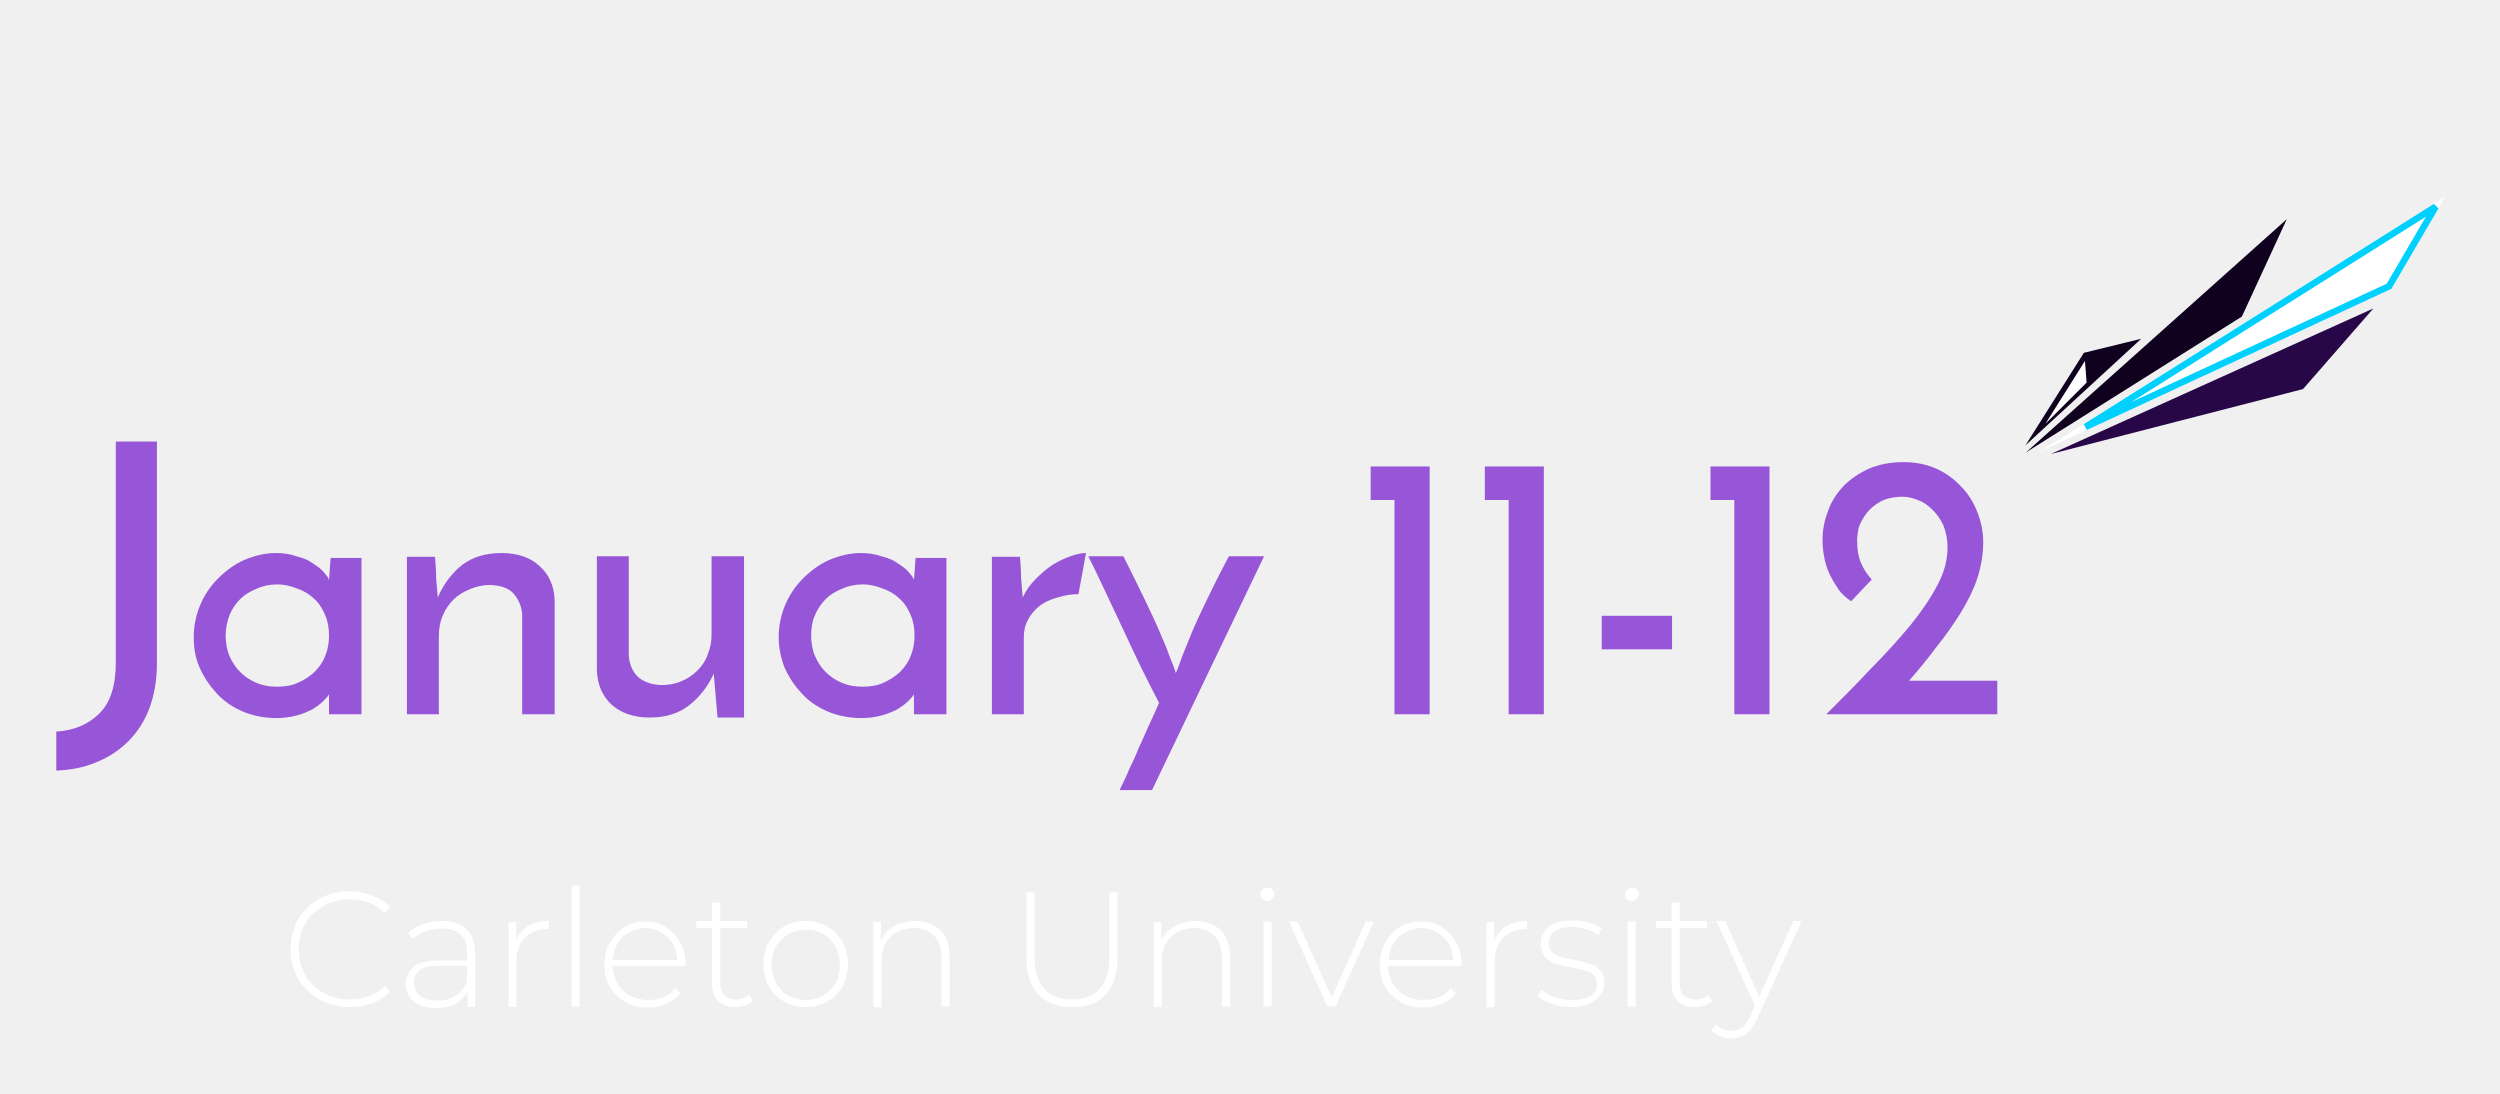
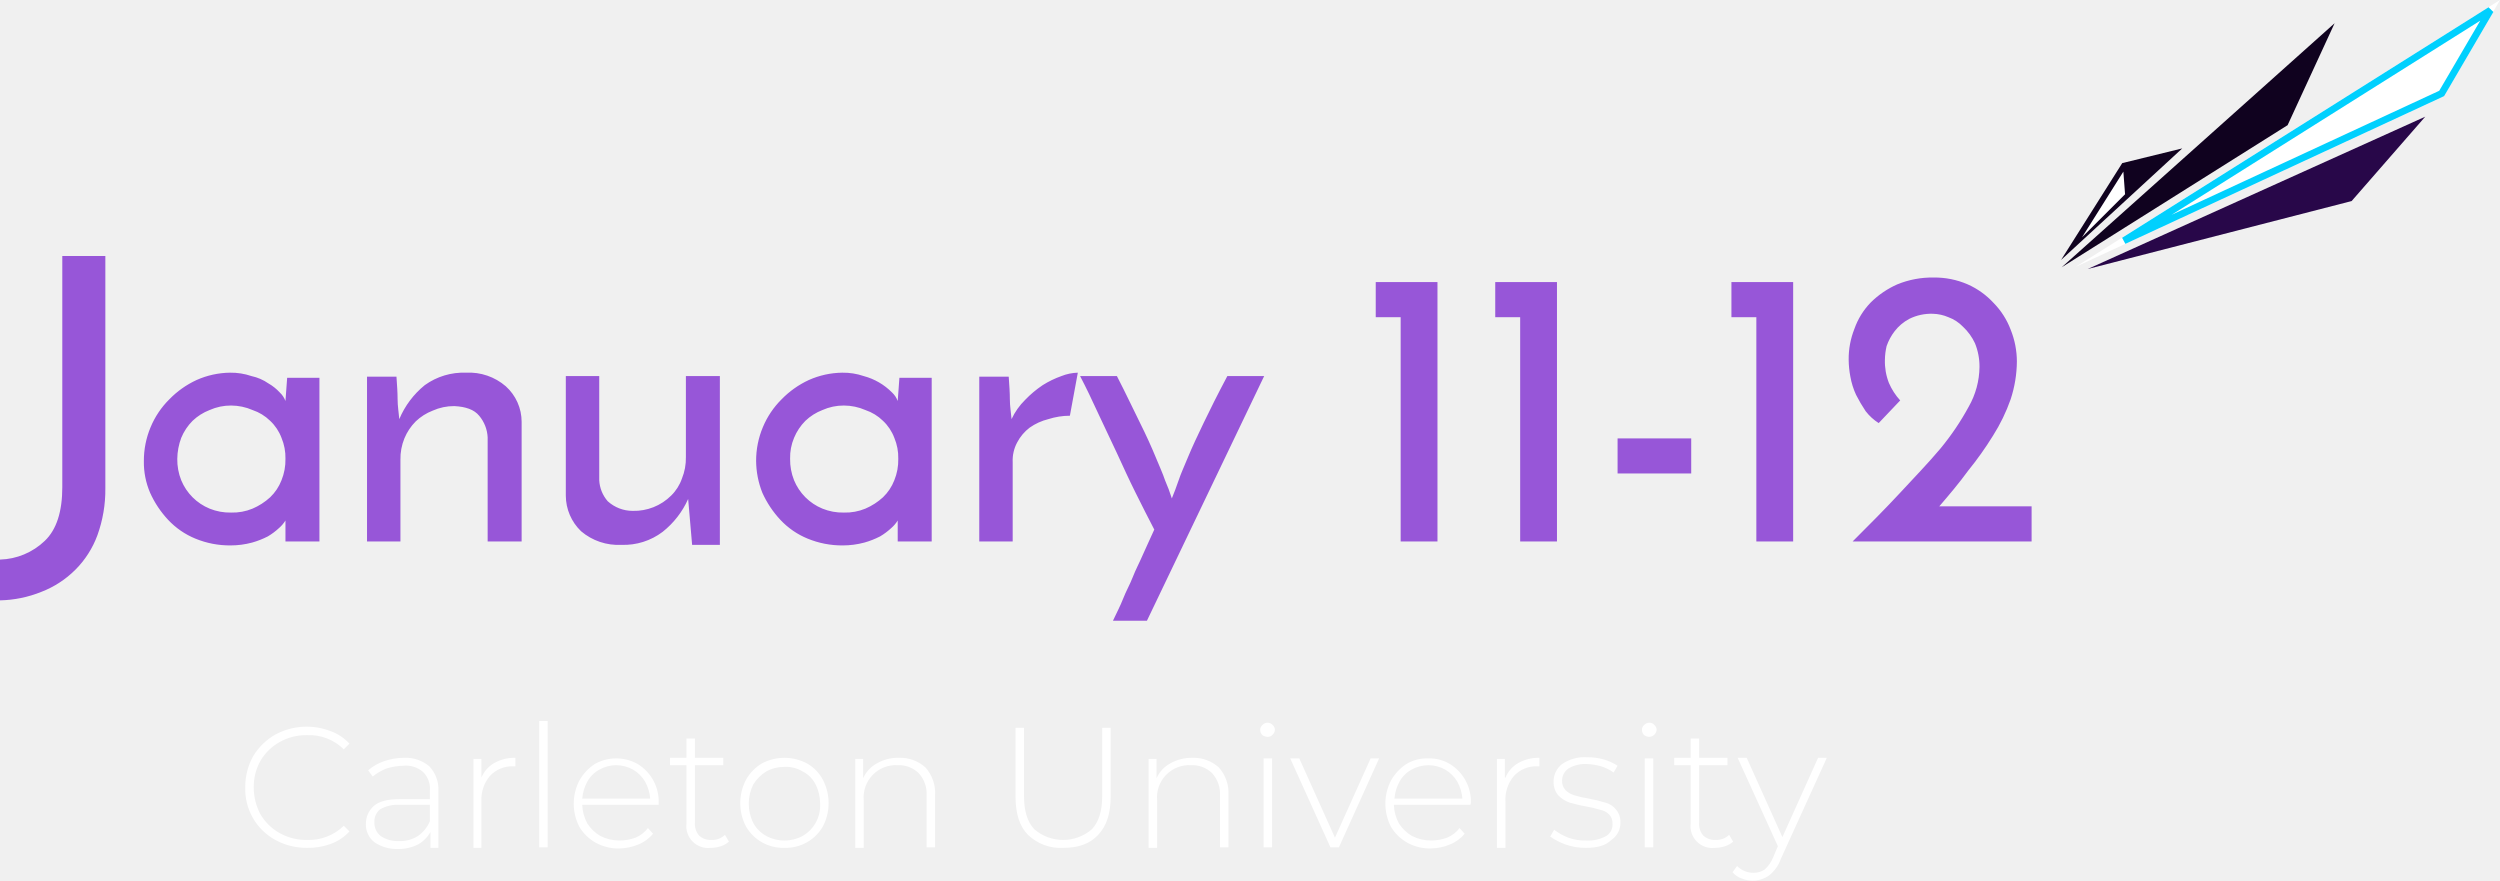
- <svg xmlns="http://www.w3.org/2000/svg" width="462" height="202" version="1.1" id="Layer_1" x="0px" y="0px" viewBox="0 0 462 202" style="enable-background:new 0 0 462 202;" xml:space="preserve">
-   <style type="text/css">
- 	.st0{fill:#9756D8;}
- 	.st1{fill:#FFFFFF;}
- 	.st2{fill:none;stroke:#00D0FE;stroke-width:1.219;}
- 	.st3{fill:#280749;}
- 	.st4{fill:#10021F;}
- </style>
-   <path class="st0" d="M10.4,142.4v-7.2c3.2-0.2,5.9-1.3,7.9-3.3c2.1-2,3.1-5.2,3.1-9.5V81.6h7.6v41c0,3.1-0.5,5.9-1.4,8.3  c-0.9,2.4-2.2,4.4-3.9,6.1c-1.7,1.7-3.7,3-6,3.9C15.6,141.8,13.1,142.3,10.4,142.4z M35.8,117.8c0-2.1,0.4-4.1,1.2-6  c0.8-1.9,1.9-3.5,3.3-4.9c1.4-1.4,3-2.6,4.8-3.4c1.9-0.8,3.8-1.3,5.9-1.3c1.4,0,2.7,0.2,3.8,0.6c1.2,0.3,2.2,0.7,3,1.3  c0.8,0.5,1.5,1,2,1.6c0.5,0.6,0.9,1,1,1.5l0.3-4.1h5.7V132h-6v-3.7c-0.2,0.4-0.6,0.8-1.1,1.3c-0.5,0.5-1.2,1-2,1.5  c-0.8,0.4-1.7,0.8-2.8,1.1c-1.1,0.3-2.4,0.5-3.8,0.5c-2.2,0-4.3-0.4-6.2-1.2c-1.9-0.8-3.5-1.9-4.8-3.3c-1.3-1.4-2.4-3-3.2-4.8  C36.1,121.6,35.8,119.7,35.8,117.8z M41.7,117.4c0,1.3,0.2,2.6,0.7,3.8c0.5,1.2,1.2,2.2,2,3c0.8,0.8,1.8,1.5,3,2  c1.2,0.5,2.4,0.7,3.8,0.7c1.4,0,2.7-0.2,3.8-0.7c1.2-0.5,2.2-1.2,3.1-2c0.9-0.9,1.6-1.9,2-3c0.5-1.2,0.7-2.4,0.7-3.8  c0-1.3-0.2-2.6-0.7-3.7c-0.5-1.2-1.1-2.2-2-3c-0.8-0.8-1.9-1.5-3.1-1.9c-1.2-0.5-2.4-0.8-3.8-0.8c-1.4,0-2.7,0.3-3.8,0.8  c-1.2,0.5-2.2,1.1-3,1.9c-0.8,0.8-1.5,1.8-2,3C42,114.8,41.7,116.1,41.7,117.4z M75.2,102.9h5.2c0.1,1.4,0.2,2.8,0.2,4  c0.1,1.2,0.2,2.3,0.3,3.5c1.1-2.5,2.6-4.5,4.5-6c2-1.5,4.4-2.2,7.3-2.2c2.9,0,5.3,0.8,7,2.4c1.8,1.6,2.7,3.7,2.8,6.3V132h-6v-18.4  c-0.1-1.5-0.6-2.7-1.5-3.8c-0.9-1.1-2.4-1.6-4.4-1.7c-1.4,0-2.7,0.3-3.8,0.8c-1.2,0.5-2.2,1.1-3,1.9c-0.8,0.8-1.5,1.8-2,3  c-0.5,1.2-0.7,2.4-0.7,3.8V132h-5.9V102.9z M137.6,132.6h-5l-0.7-8.1c-1.1,2.4-2.6,4.3-4.5,5.8c-1.9,1.5-4.3,2.3-7.3,2.3  c-3,0-5.3-0.8-7.1-2.4c-1.7-1.6-2.6-3.7-2.7-6.3v-21.1h5.9v18.4c0.1,1.4,0.6,2.7,1.5,3.7c1,1,2.5,1.6,4.4,1.7c1.4,0,2.7-0.2,3.8-0.7  c1.2-0.5,2.2-1.2,3-2c0.8-0.8,1.5-1.8,1.9-3c0.5-1.2,0.7-2.4,0.7-3.8v-14.3h6V132.6z M143.9,117.8c0-2.1,0.4-4.1,1.2-6  c0.8-1.9,1.9-3.5,3.3-4.9c1.4-1.4,3-2.6,4.8-3.4c1.9-0.8,3.8-1.3,5.9-1.3c1.4,0,2.7,0.2,3.8,0.6c1.2,0.3,2.2,0.7,3,1.3  c0.8,0.5,1.5,1,2,1.6c0.5,0.6,0.9,1,1,1.5l0.3-4.1h5.7V132h-6v-3.7c-0.2,0.4-0.6,0.8-1.1,1.3c-0.5,0.5-1.2,1-2,1.5  c-0.8,0.4-1.7,0.8-2.8,1.1c-1.1,0.3-2.4,0.5-3.8,0.5c-2.2,0-4.3-0.4-6.2-1.2c-1.9-0.8-3.5-1.9-4.8-3.3c-1.3-1.4-2.4-3-3.2-4.8  C144.3,121.6,143.9,119.7,143.9,117.8z M149.9,117.4c0,1.3,0.2,2.6,0.7,3.8c0.5,1.2,1.2,2.2,2,3c0.8,0.8,1.8,1.5,3,2  c1.2,0.5,2.4,0.7,3.8,0.7s2.7-0.2,3.8-0.7c1.2-0.5,2.2-1.2,3.1-2c0.9-0.9,1.6-1.9,2-3c0.5-1.2,0.7-2.4,0.7-3.8  c0-1.3-0.2-2.6-0.7-3.7c-0.5-1.2-1.1-2.2-2-3c-0.8-0.8-1.9-1.5-3.1-1.9c-1.2-0.5-2.4-0.8-3.8-0.8s-2.7,0.3-3.8,0.8  c-1.2,0.5-2.2,1.1-3,1.9s-1.5,1.8-2,3C150.1,114.8,149.9,116.1,149.9,117.4z M199.3,109.8c-1.3,0-2.5,0.2-3.8,0.6  c-1.2,0.3-2.3,0.8-3.3,1.5c-0.9,0.7-1.7,1.6-2.2,2.6c-0.6,1-0.8,2.2-0.8,3.5V132h-5.9v-29.1h5.2c0.1,1.4,0.2,2.8,0.2,4  c0.1,1.2,0.2,2.3,0.3,3.5c0.6-1.3,1.4-2.4,2.4-3.4c1-1,2-1.9,3.1-2.6s2.2-1.2,3.3-1.6c1.1-0.4,2-0.6,2.9-0.6L199.3,109.8z   M212.9,146h-6c0.6-1.3,1.3-2.6,1.8-3.9c0.6-1.2,1.2-2.5,1.7-3.8c0.6-1.3,1.2-2.6,1.8-4c0.6-1.3,1.3-2.8,2-4.4  c-1.1-2.1-2.2-4.3-3.3-6.5c-1.1-2.3-2.2-4.6-3.3-7s-2.2-4.6-3.3-7c-1.1-2.3-2.1-4.5-3.2-6.6h6.5c1.7,3.3,3,6.1,4.1,8.3  c1.1,2.3,2,4.2,2.7,5.9c0.7,1.6,1.3,3,1.7,4.2c0.5,1.2,0.9,2.2,1.2,3.2c0.4-1,0.8-2,1.2-3.2c0.5-1.2,1-2.5,1.7-4.2  c0.7-1.7,1.6-3.6,2.7-5.9c1.1-2.3,2.5-5.1,4.2-8.3h6.5L212.9,146z M253.3,92.4v-6.2h10.9V132h-6.5V92.4H253.3z M274.4,92.4v-6.2  h10.9V132h-6.5V92.4H274.4z M296,120v-6.2H309v6.2H296z M316.1,92.4v-6.2H327V132h-6.5V92.4H316.1z M352.8,125.8h16.3v6.2h-31.6  c2.9-2.9,5.7-5.7,8.3-8.5c2.7-2.7,5.1-5.4,7.2-7.9c2.1-2.6,3.8-5.1,5-7.4c1.3-2.4,1.9-4.7,1.9-7c0-1.6-0.3-3-0.8-4.2  c-0.6-1.2-1.3-2.2-2.1-2.9c-0.8-0.8-1.7-1.4-2.6-1.7c-1-0.4-1.9-0.6-2.7-0.6c-1.7,0-3.1,0.3-4.2,0.9c-1.1,0.6-1.9,1.3-2.6,2.2  c-0.6,0.8-1.1,1.7-1.4,2.6c-0.2,0.9-0.3,1.7-0.3,2.4c0,1.6,0.2,2.9,0.7,4.1c0.5,1.2,1.2,2.2,2,3.1l-3.8,4c-0.8-0.5-1.6-1.2-2.3-2.1  c-0.6-0.9-1.2-1.9-1.7-2.9c-0.5-1.1-0.8-2.1-1-3.2c-0.2-1.1-0.3-2.1-0.3-3c0-1.9,0.3-3.6,1-5.4c0.6-1.8,1.6-3.3,2.9-4.7  c1.3-1.3,2.9-2.4,4.7-3.2c1.9-0.8,4-1.2,6.4-1.2c2.2,0,4.2,0.4,6,1.2c1.8,0.8,3.3,1.9,4.6,3.3c1.3,1.3,2.3,2.9,3,4.7  c0.7,1.8,1.1,3.6,1.1,5.6c0,2.3-0.4,4.5-1.1,6.7c-0.7,2.1-1.8,4.3-3.1,6.4c-1.3,2.1-2.7,4.1-4.4,6.2  C356.3,121.7,354.6,123.7,352.8,125.8z" />
-   <g>
-     <path class="st1" d="M376.9,83.5l65-30.1l9.9-17L376.9,83.5z" />
-     <path class="st2" d="M441.5,52.9l8.6-14.7l-64.7,40.7L441.5,52.9z" />
-   </g>
-   <path class="st3" d="M379,83.9l46.6-12l13-14.9L379,83.9z" />
-   <path class="st4" d="M422.6,40.5l-48.2,43.1l39.9-25.1L422.6,40.5z" />
-   <path class="st4" d="M395.7,62.6l-10.6,2.6l-10.8,17.1L395.7,62.6z" />
-   <path class="st1" d="M378,78.3l7.6-7.6l-0.3-4L378,78.3z" />
-   <path class="st1" d="M64.6,186.1c-2.1,0-3.9-0.5-5.6-1.4c-1.6-0.9-2.9-2.2-3.9-3.8c-0.9-1.6-1.4-3.4-1.4-5.5c0-2,0.5-3.9,1.4-5.5  c1-1.6,2.3-2.9,3.9-3.8c1.7-0.9,3.5-1.4,5.6-1.4c1.5,0,2.9,0.3,4.2,0.8c1.3,0.5,2.4,1.2,3.3,2.2l-1,1c-1.7-1.7-3.8-2.5-6.5-2.5  c-1.8,0-3.4,0.4-4.8,1.2c-1.4,0.8-2.6,1.9-3.4,3.3c-0.8,1.4-1.2,3-1.2,4.7c0,1.7,0.4,3.3,1.2,4.8c0.8,1.4,2,2.5,3.4,3.3  c1.4,0.8,3,1.2,4.8,1.2c2.6,0,4.8-0.8,6.5-2.5l1,1c-0.9,1-2,1.7-3.3,2.2C67.5,185.9,66.1,186.1,64.6,186.1z M81.7,170.2  c1.9,0,3.4,0.5,4.5,1.5c1,1,1.6,2.4,1.6,4.4v10h-1.4v-2.8c-0.5,0.9-1.2,1.6-2.2,2.2c-1,0.5-2.1,0.8-3.5,0.8c-1.7,0-3.1-0.4-4.2-1.2  c-1-0.8-1.5-1.9-1.5-3.2c0-1.3,0.5-2.4,1.4-3.2c0.9-0.8,2.4-1.2,4.5-1.2h5.4V176c0-1.5-0.4-2.6-1.2-3.3c-0.8-0.8-1.9-1.1-3.5-1.1  c-1,0-2,0.2-3,0.5c-0.9,0.4-1.7,0.8-2.4,1.4l-0.8-1.1c0.8-0.7,1.7-1.2,2.8-1.6C79.4,170.4,80.5,170.2,81.7,170.2z M80.9,184.9  c1.3,0,2.4-0.3,3.3-0.9c0.9-0.6,1.6-1.5,2.1-2.6v-2.9h-5.4c-1.5,0-2.7,0.3-3.4,0.8c-0.7,0.6-1,1.3-1,2.3c0,1,0.4,1.8,1.1,2.4  C78.4,184.6,79.5,184.9,80.9,184.9z M95.4,173.7c0.5-1.1,1.2-2,2.3-2.6c1-0.6,2.3-0.9,3.7-0.9v1.5l-0.4,0c-1.7,0-3.1,0.6-4.1,1.7  c-1,1.1-1.5,2.6-1.5,4.5v8.2H94v-15.7h1.4V173.7z M105.6,163.7h1.5V186h-1.5V163.7z M126.7,178.5h-13.5c0,1.2,0.4,2.3,0.9,3.3  c0.6,0.9,1.4,1.7,2.3,2.2c1,0.5,2.1,0.8,3.4,0.8c1,0,2-0.2,2.8-0.5c0.9-0.4,1.6-0.9,2.2-1.7l0.9,1c-0.7,0.8-1.5,1.5-2.6,1.9  c-1,0.4-2.1,0.7-3.3,0.7c-1.6,0-3-0.3-4.2-1c-1.2-0.7-2.2-1.6-2.9-2.8c-0.7-1.2-1-2.6-1-4.1c0-1.5,0.3-2.9,1-4.1  c0.7-1.2,1.6-2.2,2.7-2.9c1.1-0.7,2.4-1,3.8-1c1.4,0,2.7,0.3,3.8,1c1.1,0.7,2,1.6,2.7,2.8c0.7,1.2,1,2.6,1,4.1L126.7,178.5z   M119.2,171.5c-1.1,0-2.1,0.3-3,0.8c-0.9,0.5-1.6,1.2-2.1,2.1c-0.5,0.9-0.8,1.9-0.9,3h12c-0.1-1.1-0.4-2.1-0.9-3  c-0.5-0.9-1.3-1.6-2.1-2.1C121.3,171.8,120.3,171.5,119.2,171.5z M139.1,185c-0.4,0.4-0.9,0.6-1.4,0.8c-0.6,0.2-1.2,0.3-1.8,0.3  c-1.4,0-2.4-0.4-3.2-1.1c-0.7-0.8-1.1-1.8-1.1-3.2v-10.3h-2.9v-1.3h2.9v-3.4h1.5v3.4h5v1.3h-5v10.1c0,1,0.2,1.8,0.7,2.3  c0.5,0.5,1.2,0.8,2.2,0.8c1,0,1.8-0.3,2.4-0.9L139.1,185z M148.9,186.1c-1.5,0-2.8-0.3-4-1c-1.2-0.7-2.1-1.6-2.8-2.8  c-0.7-1.2-1-2.6-1-4.1c0-1.5,0.3-2.9,1-4.1c0.7-1.2,1.6-2.2,2.8-2.9c1.2-0.7,2.5-1,4-1s2.8,0.3,4,1c1.2,0.7,2.1,1.6,2.8,2.9  c0.7,1.2,1,2.6,1,4.1c0,1.5-0.3,2.9-1,4.1c-0.7,1.2-1.6,2.1-2.8,2.8C151.7,185.8,150.4,186.1,148.9,186.1z M148.9,184.8  c1.2,0,2.3-0.3,3.2-0.8c1-0.6,1.7-1.3,2.3-2.3c0.6-1,0.8-2.1,0.8-3.4c0-1.3-0.3-2.4-0.8-3.4c-0.5-1-1.3-1.8-2.3-2.3  c-0.9-0.6-2-0.8-3.2-0.8s-2.3,0.3-3.2,0.8c-0.9,0.6-1.7,1.3-2.3,2.3c-0.5,1-0.8,2.1-0.8,3.4c0,1.3,0.3,2.4,0.8,3.4  c0.6,1,1.3,1.8,2.3,2.3C146.6,184.5,147.7,184.8,148.9,184.8z M169.1,170.2c2,0,3.5,0.6,4.7,1.7c1.1,1.1,1.7,2.8,1.7,4.9v9.2H174  v-9.1c0-1.8-0.5-3.1-1.4-4c-0.9-0.9-2.1-1.4-3.7-1.4c-1.8,0-3.3,0.6-4.4,1.7c-1.1,1.1-1.6,2.6-1.6,4.5v8.4h-1.5v-15.7h1.4v3.4  c0.5-1.1,1.3-2,2.4-2.6C166.4,170.5,167.6,170.2,169.1,170.2z M198.1,186.1c-2.7,0-4.7-0.8-6.2-2.3c-1.5-1.5-2.2-3.8-2.2-6.8v-12.1  h1.5V177c0,2.6,0.6,4.5,1.8,5.8c1.2,1.3,2.9,1.9,5.1,1.9c2.2,0,3.9-0.6,5.1-1.9c1.2-1.3,1.8-3.2,1.8-5.8v-12.1h1.5v12.1  c0,3-0.7,5.2-2.2,6.8C202.9,185.4,200.8,186.1,198.1,186.1z M220.9,170.2c2,0,3.5,0.6,4.7,1.7c1.1,1.1,1.7,2.8,1.7,4.9v9.2h-1.5  v-9.1c0-1.8-0.5-3.1-1.4-4c-0.9-0.9-2.1-1.4-3.7-1.4c-1.8,0-3.3,0.6-4.4,1.7c-1.1,1.1-1.6,2.6-1.6,4.5v8.4h-1.5v-15.7h1.4v3.4  c0.5-1.1,1.3-2,2.4-2.6C218.2,170.5,219.5,170.2,220.9,170.2z M233.5,170.3h1.5V186h-1.5V170.3z M234.2,166.5  c-0.3,0-0.6-0.1-0.9-0.3c-0.2-0.2-0.4-0.5-0.4-0.9s0.1-0.6,0.4-0.9c0.2-0.2,0.5-0.4,0.9-0.4c0.3,0,0.6,0.1,0.9,0.4  c0.2,0.2,0.4,0.5,0.4,0.8s-0.1,0.6-0.4,0.9S234.6,166.5,234.2,166.5z M253.9,170.3l-7.1,15.7h-1.5l-7.1-15.7h1.6l6.3,14l6.3-14  H253.9z M270,178.5h-13.5c0,1.2,0.4,2.3,0.9,3.3c0.6,0.9,1.4,1.7,2.3,2.2c1,0.5,2.1,0.8,3.4,0.8c1,0,2-0.2,2.8-0.5  c0.9-0.4,1.6-0.9,2.2-1.7l0.9,1c-0.7,0.8-1.5,1.5-2.6,1.9c-1,0.4-2.1,0.7-3.3,0.7c-1.6,0-3-0.3-4.2-1c-1.2-0.7-2.2-1.6-2.9-2.8  c-0.7-1.2-1-2.6-1-4.1c0-1.5,0.3-2.9,1-4.1c0.7-1.2,1.6-2.2,2.7-2.9c1.1-0.7,2.4-1,3.9-1c1.4,0,2.7,0.3,3.8,1c1.1,0.7,2,1.6,2.7,2.8  c0.7,1.2,1,2.6,1,4.1L270,178.5z M262.6,171.5c-1.1,0-2.1,0.3-3,0.8c-0.9,0.5-1.6,1.2-2.1,2.1c-0.5,0.9-0.8,1.9-0.9,3h12  c-0.1-1.1-0.4-2.1-0.9-3c-0.5-0.9-1.3-1.6-2.1-2.1C264.7,171.8,263.7,171.5,262.6,171.5z M276.2,173.7c0.5-1.1,1.2-2,2.3-2.6  c1-0.6,2.3-0.9,3.7-0.9v1.5l-0.4,0c-1.7,0-3.1,0.6-4.1,1.7c-1,1.1-1.5,2.6-1.5,4.5v8.2h-1.5v-15.7h1.4V173.7z M290.4,186.1  c-1.3,0-2.5-0.2-3.6-0.6s-2-0.9-2.7-1.4l0.7-1.2c0.6,0.5,1.5,1,2.5,1.4c1,0.4,2.1,0.5,3.2,0.5c1.6,0,2.7-0.3,3.5-0.8  c0.8-0.5,1.1-1.2,1.1-2.2c0-0.7-0.2-1.2-0.6-1.6c-0.4-0.4-0.9-0.7-1.5-0.8c-0.6-0.2-1.4-0.4-2.5-0.6c-1.2-0.2-2.2-0.5-3-0.7  c-0.8-0.3-1.4-0.7-2-1.3c-0.5-0.6-0.8-1.4-0.8-2.4c0-1.2,0.5-2.3,1.5-3.1c1-0.8,2.5-1.2,4.4-1.2c1,0,2,0.1,3,0.4  c1,0.3,1.8,0.7,2.4,1.1l-0.7,1.2c-0.6-0.5-1.4-0.8-2.2-1.1c-0.8-0.2-1.7-0.4-2.5-0.4c-1.5,0-2.6,0.3-3.3,0.8  c-0.7,0.5-1.1,1.3-1.1,2.1c0,0.7,0.2,1.3,0.6,1.7c0.4,0.4,0.9,0.7,1.5,0.9c0.6,0.2,1.5,0.4,2.6,0.6c1.2,0.2,2.2,0.5,2.9,0.7  c0.8,0.2,1.4,0.6,1.9,1.2c0.5,0.6,0.8,1.3,0.8,2.3c0,1.3-0.5,2.3-1.6,3.1C293.9,185.7,292.4,186.1,290.4,186.1z M300.8,170.3h1.5  V186h-1.5V170.3z M301.6,166.5c-0.3,0-0.6-0.1-0.9-0.3c-0.2-0.2-0.4-0.5-0.4-0.9s0.1-0.6,0.4-0.9c0.2-0.2,0.5-0.4,0.9-0.4  s0.6,0.1,0.9,0.4c0.2,0.2,0.4,0.5,0.4,0.8s-0.1,0.6-0.4,0.9C302.2,166.4,301.9,166.5,301.6,166.5z M316.4,185  c-0.4,0.4-0.9,0.6-1.4,0.8c-0.6,0.2-1.2,0.3-1.8,0.3c-1.4,0-2.4-0.4-3.2-1.1c-0.7-0.8-1.1-1.8-1.1-3.2v-10.3h-2.9v-1.3h2.9v-3.4h1.5  v3.4h5v1.3h-5v10.1c0,1,0.2,1.8,0.7,2.3c0.5,0.5,1.2,0.8,2.2,0.8c1,0,1.8-0.3,2.4-0.9L316.4,185z M332.9,170.3l-8.1,17.8  c-0.6,1.4-1.3,2.4-2.1,2.9c-0.8,0.6-1.7,0.9-2.8,0.9c-0.7,0-1.4-0.1-2-0.4c-0.6-0.2-1.2-0.6-1.6-1.1l0.8-1.1  c0.8,0.8,1.8,1.2,2.9,1.2c0.8,0,1.4-0.2,2-0.6c0.5-0.4,1-1.1,1.5-2.2l0.8-1.9l-7.1-15.6h1.6l6.3,14l6.3-14H332.9z" />
+ <svg xmlns="http://www.w3.org/2000/svg" id="fd452f05-0397-46a8-a4db-92b426635970" data-name="Layer 1" viewBox="0 0 441.4 155.5">
+   <path d="M10.4,142.4v-7.2a11.89,11.89,0,0,0,7.9-3.3c2.1-2,3.1-5.2,3.1-9.5V81.6H29v41a23.66,23.66,0,0,1-1.4,8.3,16.82,16.82,0,0,1-3.9,6.1,17.29,17.29,0,0,1-6,3.9A20.6,20.6,0,0,1,10.4,142.4Zm25.4-24.6a15.31,15.31,0,0,1,1.2-6,15.12,15.12,0,0,1,3.3-4.9,16.14,16.14,0,0,1,4.8-3.4,14.91,14.91,0,0,1,5.9-1.3,11.22,11.22,0,0,1,3.8.6,8.26,8.26,0,0,1,3,1.3,8.27,8.27,0,0,1,2,1.6,3.9,3.9,0,0,1,1,1.5l.3-4.1h5.7V132h-6v-3.7a5.83,5.83,0,0,1-1.1,1.3,11.55,11.55,0,0,1-2,1.5,14.86,14.86,0,0,1-2.8,1.1,14.57,14.57,0,0,1-3.8.5,15.93,15.93,0,0,1-6.2-1.2,13.71,13.71,0,0,1-4.8-3.3,17.51,17.51,0,0,1-3.2-4.8A13.65,13.65,0,0,1,35.8,117.8Zm5.9-.4a9.86,9.86,0,0,0,.7,3.8,9.19,9.19,0,0,0,5,5,9.52,9.52,0,0,0,3.8.7,9.2,9.2,0,0,0,3.8-.7,11,11,0,0,0,3.1-2,8.32,8.32,0,0,0,2-3,9.52,9.52,0,0,0,.7-3.8,9,9,0,0,0-.7-3.7,7.91,7.91,0,0,0-2-3,8.11,8.11,0,0,0-3.1-1.9,9.57,9.57,0,0,0-3.8-.8,9.21,9.21,0,0,0-3.8.8,9.07,9.07,0,0,0-3,1.9,9.27,9.27,0,0,0-2,3A11.06,11.06,0,0,0,41.7,117.4Zm33.5-14.5h5.2c.1,1.4.2,2.8.2,4s.2,2.3.3,3.5a15.34,15.34,0,0,1,4.5-6,11.72,11.72,0,0,1,7.3-2.2,9.92,9.92,0,0,1,7,2.4,8.45,8.45,0,0,1,2.8,6.3V132h-6V113.6a6.41,6.41,0,0,0-1.5-3.8c-.9-1.1-2.4-1.6-4.4-1.7a9.21,9.21,0,0,0-3.8.8,9.07,9.07,0,0,0-3,1.9,9.27,9.27,0,0,0-2,3,9.52,9.52,0,0,0-.7,3.8V132H75.2Zm62.4,29.7h-5l-.7-8.1a15.39,15.39,0,0,1-4.5,5.8,11.38,11.38,0,0,1-7.3,2.3,10.17,10.17,0,0,1-7.1-2.4,8.74,8.74,0,0,1-2.7-6.3V102.8h5.9v18.4a6.13,6.13,0,0,0,1.5,3.7,6.55,6.55,0,0,0,4.4,1.7,9.27,9.27,0,0,0,6.8-2.7,7.71,7.71,0,0,0,1.9-3,9.52,9.52,0,0,0,.7-3.8V102.8h6v29.8Zm6.3-14.8a15.31,15.31,0,0,1,1.2-6,15.12,15.12,0,0,1,3.3-4.9,16.14,16.14,0,0,1,4.8-3.4,14.91,14.91,0,0,1,5.9-1.3,11.22,11.22,0,0,1,3.8.6,11,11,0,0,1,5,2.9,3.9,3.9,0,0,1,1,1.5l.3-4.1h5.7V132h-6v-3.7a5.83,5.83,0,0,1-1.1,1.3,11.55,11.55,0,0,1-2,1.5,14.86,14.86,0,0,1-2.8,1.1,14.57,14.57,0,0,1-3.8.5,15.93,15.93,0,0,1-6.2-1.2,13.71,13.71,0,0,1-4.8-3.3,17.51,17.51,0,0,1-3.2-4.8A15.51,15.51,0,0,1,143.9,117.8Zm6-.4a9.86,9.86,0,0,0,.7,3.8,9.19,9.19,0,0,0,5,5,9.52,9.52,0,0,0,3.8.7,9.2,9.2,0,0,0,3.8-.7,11,11,0,0,0,3.1-2,8.32,8.32,0,0,0,2-3,9.52,9.52,0,0,0,.7-3.8,9,9,0,0,0-.7-3.7,7.91,7.91,0,0,0-2-3,8.11,8.11,0,0,0-3.1-1.9,9.57,9.57,0,0,0-3.8-.8,9.21,9.21,0,0,0-3.8.8,9.07,9.07,0,0,0-3,1.9,9.27,9.27,0,0,0-2,3A9,9,0,0,0,149.9,117.4Zm49.4-7.6a12.56,12.56,0,0,0-3.8.6,9.88,9.88,0,0,0-3.3,1.5,7.84,7.84,0,0,0-2.2,2.6,6.71,6.71,0,0,0-.8,3.5v14h-5.9V102.9h5.2c.1,1.4.2,2.8.2,4s.2,2.3.3,3.5a11.65,11.65,0,0,1,2.4-3.4,18.6,18.6,0,0,1,3.1-2.6,16.65,16.65,0,0,1,3.3-1.6,8.35,8.35,0,0,1,2.9-.6ZM212.9,146h-6c.6-1.3,1.3-2.6,1.8-3.9s1.2-2.5,1.7-3.8,1.2-2.6,1.8-4,1.3-2.8,2-4.4c-1.1-2.1-2.2-4.3-3.3-6.5s-2.2-4.6-3.3-7-2.2-4.6-3.3-7-2.1-4.5-3.2-6.6h6.5c1.7,3.3,3,6.1,4.1,8.3s2,4.2,2.7,5.9,1.3,3,1.7,4.2a33.18,33.18,0,0,1,1.2,3.2c.4-1,.8-2,1.2-3.2s1-2.5,1.7-4.2,1.6-3.6,2.7-5.9,2.5-5.1,4.2-8.3h6.5Zm40.4-53.6V86.2h10.9V132h-6.5V92.4Zm21.1,0V86.2h10.9V132h-6.5V92.4ZM296,120v-6.2h13V120Zm20.1-27.6V86.2H327V132h-6.5V92.4Zm36.7,33.4h16.3V132H337.5c2.9-2.9,5.7-5.7,8.3-8.5s5.1-5.4,7.2-7.9a45.94,45.94,0,0,0,5-7.4,14.48,14.48,0,0,0,1.9-7,10.84,10.84,0,0,0-.8-4.2,9.44,9.44,0,0,0-2.1-2.9,6.87,6.87,0,0,0-2.6-1.7,7.37,7.37,0,0,0-2.7-.6,8.71,8.71,0,0,0-4.2.9,8,8,0,0,0-2.6,2.2,9.39,9.39,0,0,0-1.4,2.6,11.21,11.21,0,0,0-.3,2.4,10.37,10.37,0,0,0,.7,4.1,11,11,0,0,0,2,3.1l-3.8,4a9,9,0,0,1-2.3-2.1,27.55,27.55,0,0,1-1.7-2.9,13.13,13.13,0,0,1-1-3.2,16.9,16.9,0,0,1-.3-3,14.36,14.36,0,0,1,1-5.4,12.77,12.77,0,0,1,2.9-4.7,15.64,15.64,0,0,1,4.7-3.2,16.23,16.23,0,0,1,6.4-1.2,14.61,14.61,0,0,1,6,1.2,13.86,13.86,0,0,1,4.6,3.3,13.52,13.52,0,0,1,3,4.7,15.1,15.1,0,0,1,1.1,5.6,21.87,21.87,0,0,1-1.1,6.7,31.29,31.29,0,0,1-3.1,6.4,59.09,59.09,0,0,1-4.4,6.2C356.3,121.7,354.6,123.7,352.8,125.8Z" transform="translate(-10.4 -36.4)" fill="#9756d8" />
+   <path d="M376.9,83.5l65-30.1,9.9-17Z" transform="translate(-10.4 -36.4)" fill="#fff" />
+   <path d="M441.5,52.9l8.6-14.7L385.4,78.9Z" transform="translate(-10.4 -36.4)" fill="none" stroke="#00d0fe" stroke-width="1.22" />
+   <path d="M379,83.9l46.6-12,13-14.9Z" transform="translate(-10.4 -36.4)" fill="#280749" />
+   <path d="M422.6,40.5,374.4,83.6l39.9-25.1Z" transform="translate(-10.4 -36.4)" fill="#10021f" />
+   <path d="M395.7,62.6l-10.6,2.6L374.3,82.3Z" transform="translate(-10.4 -36.4)" fill="#10021f" />
+   <path d="M378,78.3l7.6-7.6-.3-4Z" transform="translate(-10.4 -36.4)" fill="#fff" />
+   <path d="M64.6,186.1a11.62,11.62,0,0,1-5.6-1.4,10.25,10.25,0,0,1-5.3-9.3,11.24,11.24,0,0,1,1.4-5.5,10.91,10.91,0,0,1,3.9-3.8,11.69,11.69,0,0,1,9.8-.6,8.34,8.34,0,0,1,3.3,2.2l-1,1a8.66,8.66,0,0,0-6.5-2.5,9.5,9.5,0,0,0-4.8,1.2,9,9,0,0,0-3.4,3.3,9.39,9.39,0,0,0-1.2,4.7,10.05,10.05,0,0,0,1.2,4.8,9,9,0,0,0,3.4,3.3,9.5,9.5,0,0,0,4.8,1.2,8.82,8.82,0,0,0,6.5-2.5l1,1a8.34,8.34,0,0,1-3.3,2.2A11.58,11.58,0,0,1,64.6,186.1Zm17.1-15.9a6.44,6.44,0,0,1,4.5,1.5,5.89,5.89,0,0,1,1.6,4.4v10H86.4v-2.8a5.8,5.8,0,0,1-2.2,2.2,7.54,7.54,0,0,1-3.5.8,7,7,0,0,1-4.2-1.2,3.93,3.93,0,0,1-1.5-3.2,4.16,4.16,0,0,1,1.4-3.2q1.35-1.2,4.5-1.2h5.4V176a4.16,4.16,0,0,0-1.2-3.3,4.61,4.61,0,0,0-3.5-1.1,10.47,10.47,0,0,0-3,.5,9.46,9.46,0,0,0-2.4,1.4l-.8-1.1a8.54,8.54,0,0,1,2.8-1.6A10.73,10.73,0,0,1,81.7,170.2Zm-.8,14.7a5.82,5.82,0,0,0,3.3-.9,6.07,6.07,0,0,0,2.1-2.6v-2.9H80.9a6.08,6.08,0,0,0-3.4.8,2.76,2.76,0,0,0-1,2.3,3,3,0,0,0,1.1,2.4A5.39,5.39,0,0,0,80.9,184.9Zm14.5-11.2a5.29,5.29,0,0,1,2.3-2.6,7.24,7.24,0,0,1,3.7-.9v1.5H101a5.35,5.35,0,0,0-4.1,1.7,6.44,6.44,0,0,0-1.5,4.5v8.2H94V170.4h1.4Zm10.2-10h1.5V186h-1.5Zm21.1,14.8H113.2a7.39,7.39,0,0,0,.9,3.3,6.89,6.89,0,0,0,2.3,2.2,7.42,7.42,0,0,0,3.4.8,8.21,8.21,0,0,0,2.8-.5,5.25,5.25,0,0,0,2.2-1.7l.9,1a6.29,6.29,0,0,1-2.6,1.9,8.84,8.84,0,0,1-3.3.7,8.16,8.16,0,0,1-4.2-1,7.79,7.79,0,0,1-2.9-2.8,8.9,8.9,0,0,1,0-8.2,8.38,8.38,0,0,1,2.7-2.9,7.72,7.72,0,0,1,7.6,0,7.77,7.77,0,0,1,3.7,6.9Zm-7.5-7a6.11,6.11,0,0,0-3,.8,5.3,5.3,0,0,0-2.1,2.1,7.5,7.5,0,0,0-.9,3h12a7.5,7.5,0,0,0-.9-3,6,6,0,0,0-2.1-2.1A6.11,6.11,0,0,0,119.2,171.5ZM139.1,185a3.92,3.92,0,0,1-1.4.8,5.66,5.66,0,0,1-1.8.3,3.86,3.86,0,0,1-4.3-4.3V171.5h-2.9v-1.3h2.9v-3.4h1.5v3.4h5v1.3h-5v10.1a3.17,3.17,0,0,0,.7,2.3,3,3,0,0,0,2.2.8,3.24,3.24,0,0,0,2.4-.9Zm9.8,1.1a7.67,7.67,0,0,1-4-1,7.52,7.52,0,0,1-2.8-2.8,8.9,8.9,0,0,1,0-8.2,7.79,7.79,0,0,1,2.8-2.9,8.5,8.5,0,0,1,8,0,7.12,7.12,0,0,1,2.8,2.9,8.91,8.91,0,0,1,0,8.2,7.52,7.52,0,0,1-2.8,2.8A7.67,7.67,0,0,1,148.9,186.1Zm0-1.3a6.6,6.6,0,0,0,3.2-.8,6.16,6.16,0,0,0,3.1-5.7,7.42,7.42,0,0,0-.8-3.4,5.12,5.12,0,0,0-2.3-2.3,5.66,5.66,0,0,0-3.2-.8,6.6,6.6,0,0,0-3.2.8,7.22,7.22,0,0,0-2.3,2.3,7.62,7.62,0,0,0,0,6.8,5.66,5.66,0,0,0,2.3,2.3A6.6,6.6,0,0,0,148.9,184.8Zm20.2-14.6a6.6,6.6,0,0,1,4.7,1.7,6.77,6.77,0,0,1,1.7,4.9V186H174v-9.1a5.39,5.39,0,0,0-1.4-4,5,5,0,0,0-3.7-1.4,5.69,5.69,0,0,0-6,6.2v8.4h-1.5V170.4h1.4v3.4a5.5,5.5,0,0,1,2.4-2.6A7.32,7.32,0,0,1,169.1,170.2Zm29,15.9a8.3,8.3,0,0,1-6.2-2.3c-1.5-1.5-2.2-3.8-2.2-6.8V164.9h1.5V177c0,2.6.6,4.5,1.8,5.8a7.79,7.79,0,0,0,10.2,0c1.2-1.3,1.8-3.2,1.8-5.8V164.9h1.5V177c0,3-.7,5.2-2.2,6.8S200.8,186.1,198.1,186.1Zm22.8-15.9a6.6,6.6,0,0,1,4.7,1.7,6.77,6.77,0,0,1,1.7,4.9V186h-1.5v-9.1a5.39,5.39,0,0,0-1.4-4,5,5,0,0,0-3.7-1.4,5.69,5.69,0,0,0-6,6.2v8.4h-1.5V170.4h1.4v3.4a5.5,5.5,0,0,1,2.4-2.6A7.56,7.56,0,0,1,220.9,170.2Zm12.6.1H235V186h-1.5Zm.7-3.8a1.61,1.61,0,0,1-.9-.3,1.27,1.27,0,0,1-.4-.9,1.09,1.09,0,0,1,.4-.9,1.27,1.27,0,0,1,.9-.4,1.22,1.22,0,0,1,.9.4,1.23,1.23,0,0,1,.4.8,1.22,1.22,0,0,1-.4.9A1.09,1.09,0,0,1,234.2,166.5Zm19.7,3.8L246.8,186h-1.5l-7.1-15.7h1.6l6.3,14,6.3-14Zm16.1,8.2H256.5a7.39,7.39,0,0,0,.9,3.3,6.89,6.89,0,0,0,2.3,2.2,7.42,7.42,0,0,0,3.4.8,8.21,8.21,0,0,0,2.8-.5,5.25,5.25,0,0,0,2.2-1.7l.9,1a6.29,6.29,0,0,1-2.6,1.9,8.84,8.84,0,0,1-3.3.7,8.16,8.16,0,0,1-4.2-1,7.79,7.79,0,0,1-2.9-2.8,8.9,8.9,0,0,1,0-8.2,8.38,8.38,0,0,1,2.7-2.9,7.09,7.09,0,0,1,3.9-1,7,7,0,0,1,3.8,1,7.77,7.77,0,0,1,3.7,6.9Zm-7.4-7a6.11,6.11,0,0,0-3,.8,5.3,5.3,0,0,0-2.1,2.1,7.5,7.5,0,0,0-.9,3h12a7.5,7.5,0,0,0-.9-3,6,6,0,0,0-2.1-2.1A6.11,6.11,0,0,0,262.6,171.5Zm13.6,2.2a5.29,5.29,0,0,1,2.3-2.6,7.24,7.24,0,0,1,3.7-.9v1.5h-.4a5.35,5.35,0,0,0-4.1,1.7,6.44,6.44,0,0,0-1.5,4.5v8.2h-1.5V170.4h1.4v3.3Zm14.2,12.4a10.46,10.46,0,0,1-3.6-.6,11.28,11.28,0,0,1-2.7-1.4l.7-1.2a9.67,9.67,0,0,0,2.5,1.4,8.59,8.59,0,0,0,3.2.5,6.46,6.46,0,0,0,3.5-.8,2.32,2.32,0,0,0,1.1-2.2,2.11,2.11,0,0,0-.6-1.6,2.75,2.75,0,0,0-1.5-.8,18.53,18.53,0,0,0-2.5-.6c-1.2-.2-2.2-.5-3-.7a5.33,5.33,0,0,1-2-1.3,3.65,3.65,0,0,1-.8-2.4,3.88,3.88,0,0,1,1.5-3.1,7,7,0,0,1,4.4-1.2,10.32,10.32,0,0,1,3,.4,9,9,0,0,1,2.4,1.1l-.7,1.2a7.56,7.56,0,0,0-2.2-1.1,10.86,10.86,0,0,0-2.5-.4,5.71,5.71,0,0,0-3.3.8,2.61,2.61,0,0,0-1.1,2.1,2.35,2.35,0,0,0,.6,1.7,3.77,3.77,0,0,0,1.5.9,20.74,20.74,0,0,0,2.6.6,24.93,24.93,0,0,1,2.9.7,3.47,3.47,0,0,1,1.9,1.2,3.37,3.37,0,0,1,.8,2.3,3.59,3.59,0,0,1-1.6,3.1C293.9,185.7,292.4,186.1,290.4,186.1Zm10.4-15.8h1.5V186h-1.5Zm.8-3.8a1.61,1.61,0,0,1-.9-.3,1.27,1.27,0,0,1-.4-.9,1.09,1.09,0,0,1,.4-.9,1.27,1.27,0,0,1,.9-.4,1.09,1.09,0,0,1,.9.4,1.23,1.23,0,0,1,.4.8,1.37,1.37,0,0,1-1.3,1.3ZM316.4,185a3.92,3.92,0,0,1-1.4.8,5.66,5.66,0,0,1-1.8.3,3.86,3.86,0,0,1-4.3-4.3V171.5H306v-1.3h2.9v-3.4h1.5v3.4h5v1.3h-5v10.1a3.17,3.17,0,0,0,.7,2.3,3,3,0,0,0,2.2.8,3.24,3.24,0,0,0,2.4-.9Zm16.5-14.7-8.1,17.8a6.23,6.23,0,0,1-2.1,2.9,5,5,0,0,1-4.8.5,3.55,3.55,0,0,1-1.6-1.1l.8-1.1a4,4,0,0,0,2.9,1.2,3.38,3.38,0,0,0,2-.6,5.91,5.91,0,0,0,1.5-2.2l.8-1.9-7.1-15.6h1.6l6.3,14,6.3-14h1.5Z" transform="translate(-10.4 -36.4)" fill="#fff" />
</svg>
